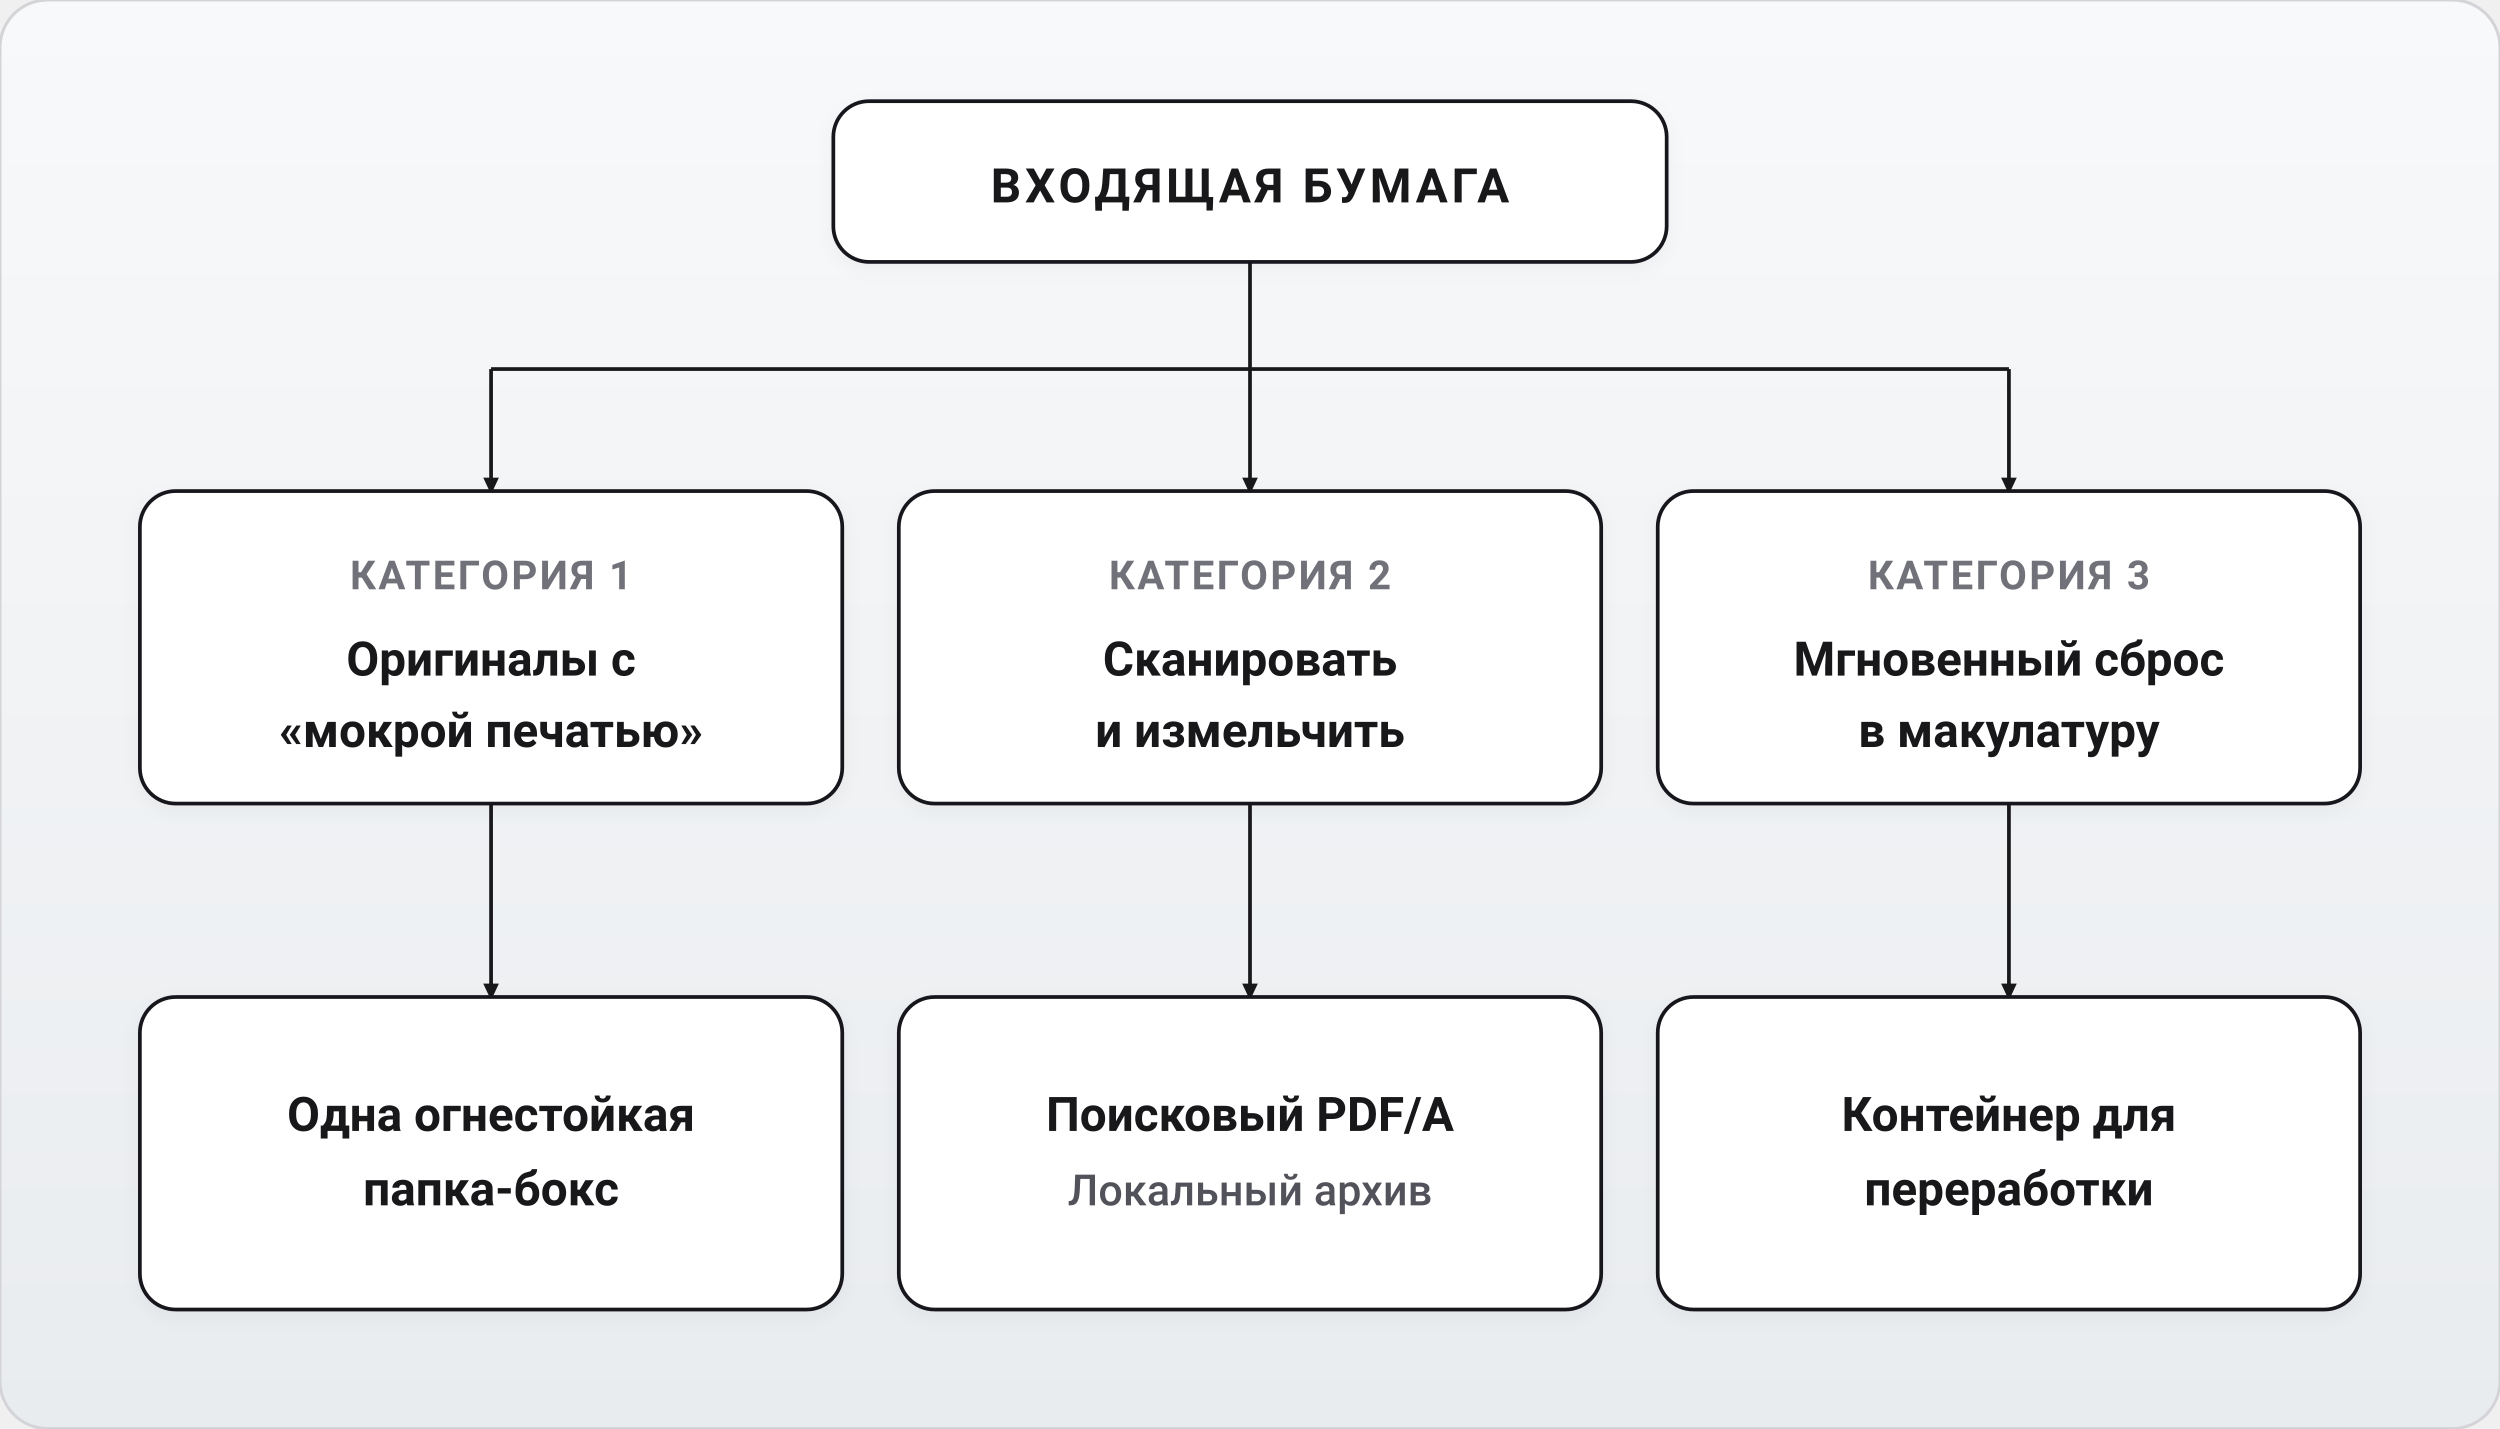
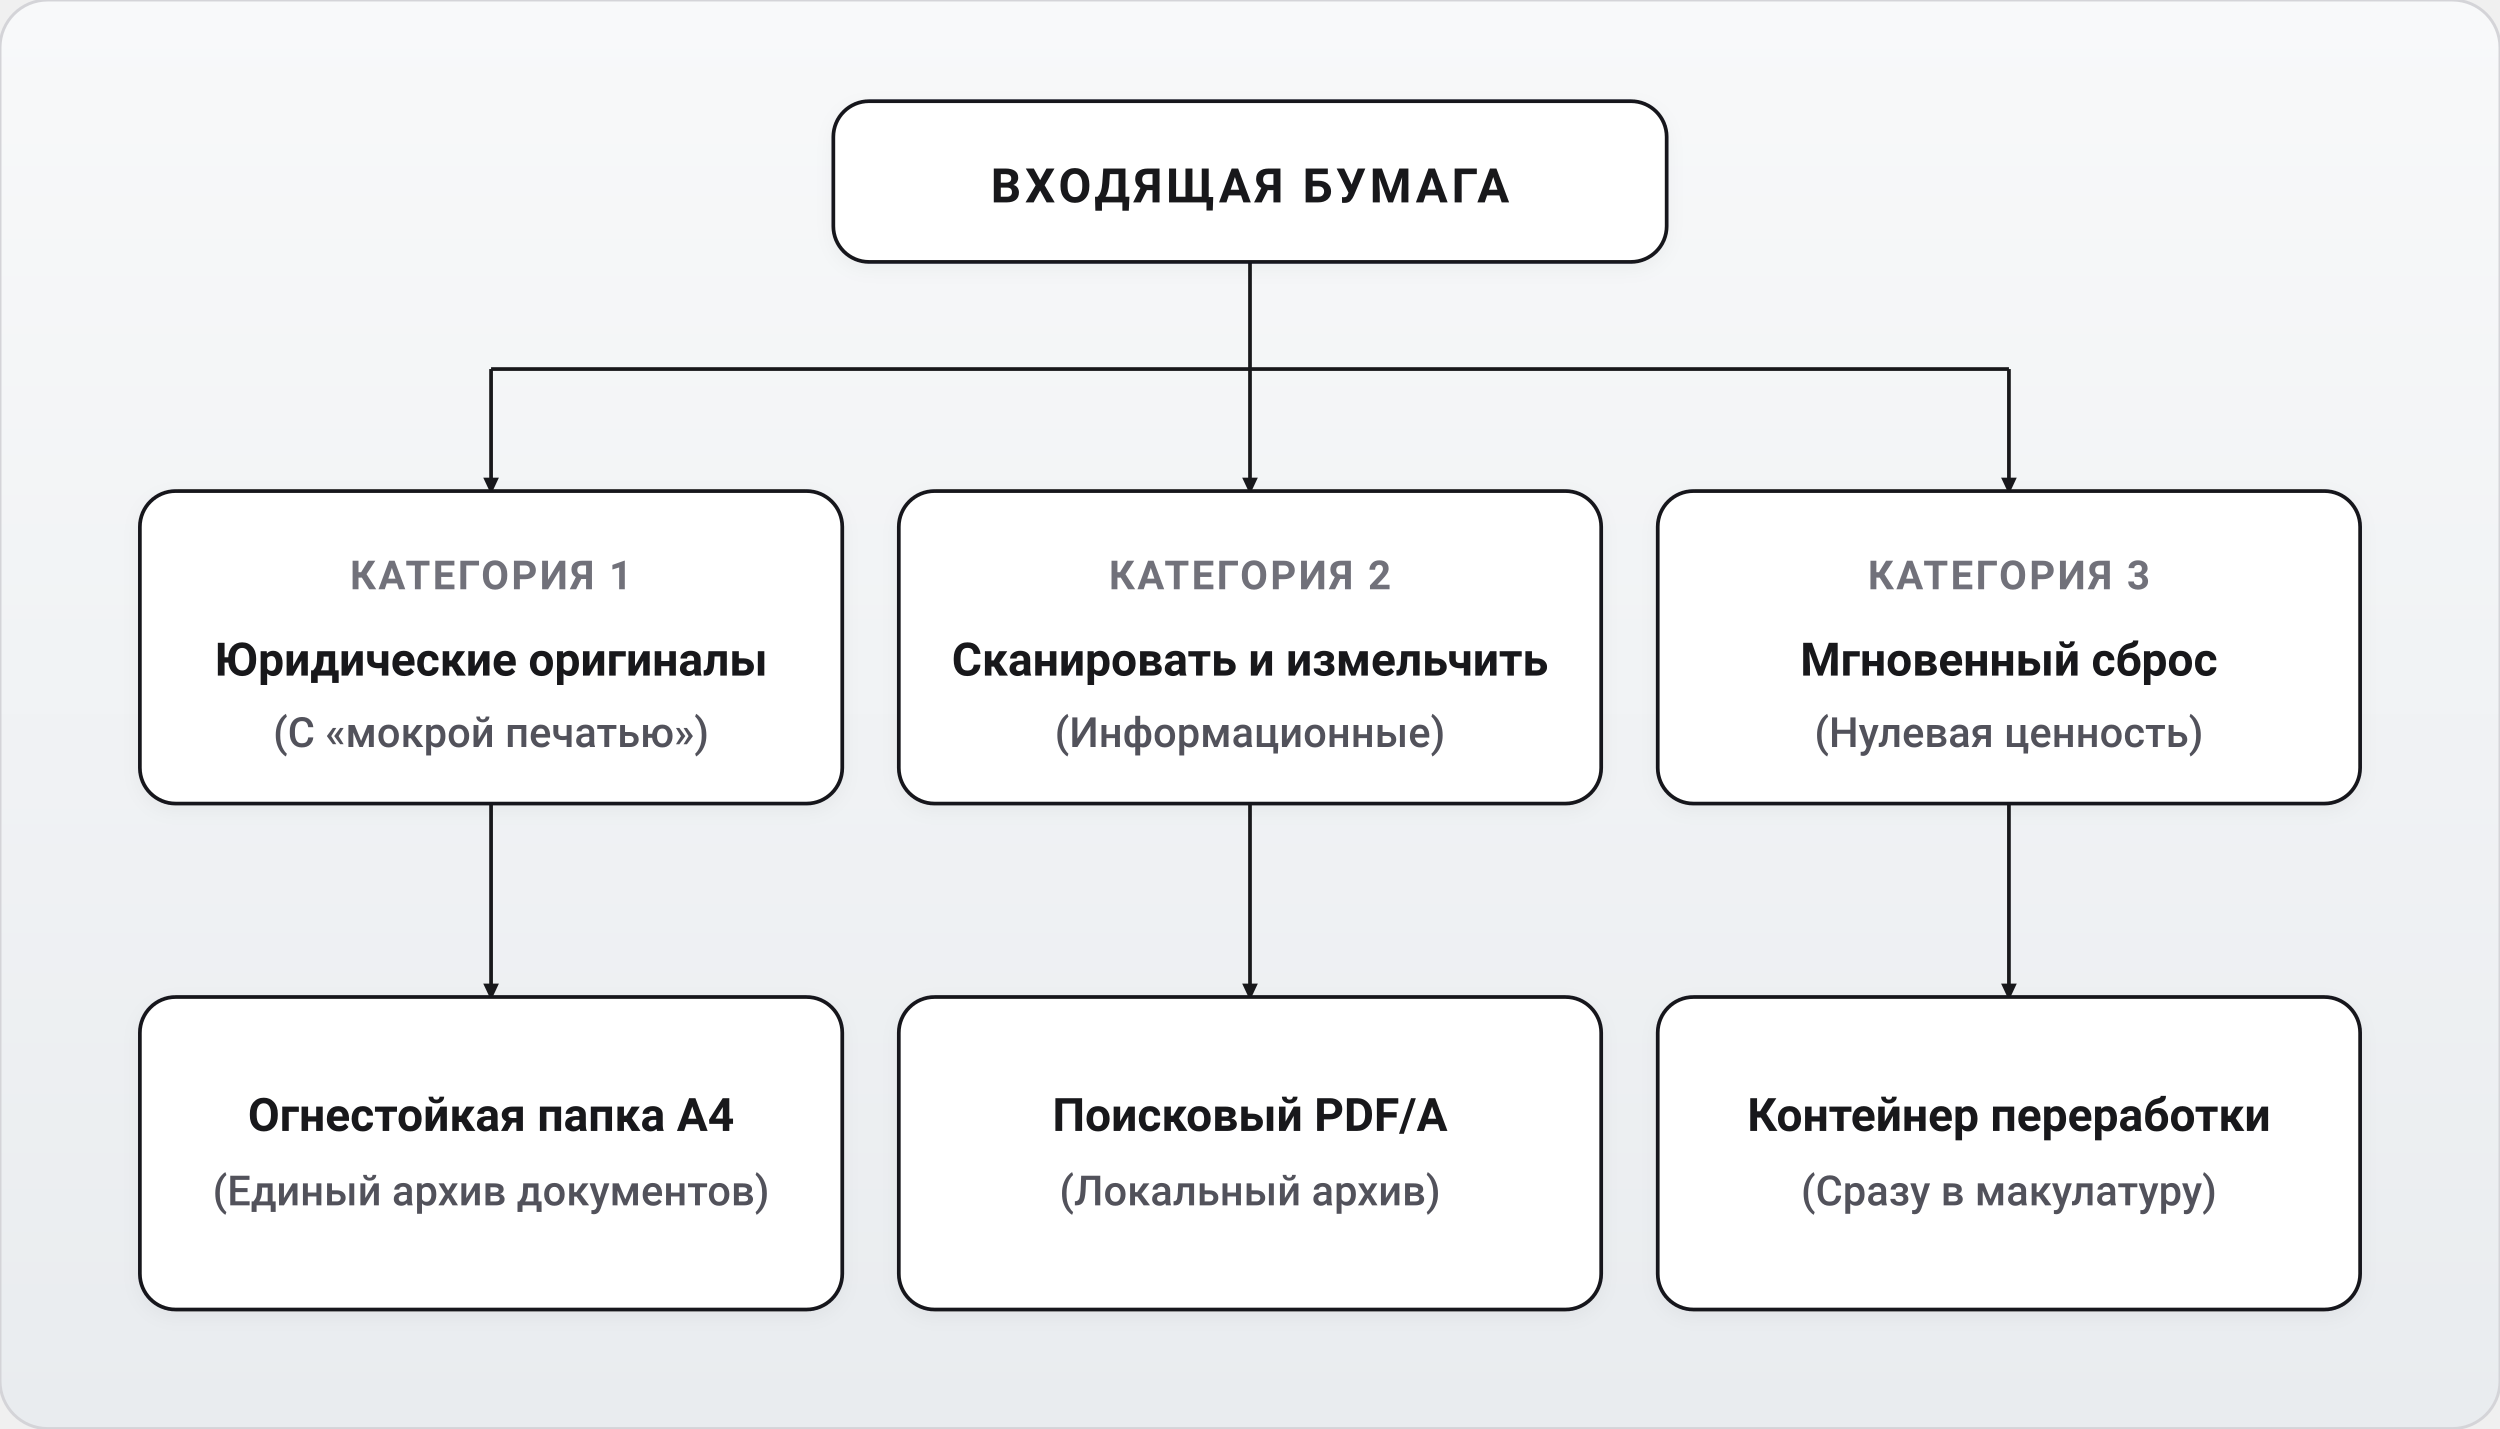
<svg xmlns="http://www.w3.org/2000/svg" viewBox="0 0 840 480" width="100%" height="100%">
  <defs>
    <linearGradient id="bgGradient" x1="0%" y1="0%" x2="0%" y2="100%">
      <stop offset="0%" stop-color="#f8f9fa" />
      <stop offset="100%" stop-color="#e9ecef" />
    </linearGradient>
    <filter id="cardShadow" x="-5%" y="-5%" width="110%" height="115%" filterUnits="userSpaceOnUse">
      <feDropShadow dx="0" dy="2" stdDeviation="3" flood-opacity="0.04" />
    </filter>
    <marker id="arrow" viewBox="0 0 10 10" refX="7" refY="5" markerWidth="6" markerHeight="6" orient="auto-start-reverse">
      <path d="M 1 1.5 L 8.5 5 L 1 8.5 z" fill="#18181b" />
    </marker>
    <style>
      .text-title {
        font-family: -apple-system, BlinkMacSystemFont, "Segoe UI", Roboto, "Helvetica Neue", Arial, sans-serif;
        font-size: 16px;
        font-weight: 700;
        letter-spacing: 0.08em;
        fill: #18181b;
      }
      .text-cat {
        font-family: -apple-system, BlinkMacSystemFont, "Segoe UI", Roboto, "Helvetica Neue", Arial, sans-serif;
        font-size: 13.5px;
        font-weight: 700;
        letter-spacing: 0.06em;
        fill: #71717a;
      }
      .text-body-bold {
        font-family: -apple-system, BlinkMacSystemFont, "Segoe UI", Roboto, "Helvetica Neue", Arial, sans-serif;
-         font-size: 16px;
+         font-size: 15.5px;
        font-weight: 600;
        fill: #18181b;
      }
      .text-body-sub {
        font-family: -apple-system, BlinkMacSystemFont, "Segoe UI", Roboto, "Helvetica Neue", Arial, sans-serif;
-         font-size: 14.5px;
+         font-size: 14px;
        font-weight: 500;
        fill: #52525b;
      }
      .box {
        fill: #ffffff;
        stroke: #18181b;
        stroke-width: 1.25;
        rx: 12px;
        ry: 12px;
      }
      .connector {
        stroke: #18181b;
        stroke-width: 1.25;
        fill: none;
      }
    </style>
  </defs>
  <rect width="840" height="480" rx="16" fill="url(#bgGradient)" stroke="#d4d4d8" stroke-width="1" />
  <line x1="420" y1="88" x2="420" y2="124" class="connector" />
  <line x1="165" y1="124" x2="675" y2="124" class="connector" />
  <line x1="165" y1="124" x2="165" y2="165" class="connector" marker-end="url(#arrow)" />
  <line x1="420" y1="124" x2="420" y2="165" class="connector" marker-end="url(#arrow)" />
  <line x1="675" y1="124" x2="675" y2="165" class="connector" marker-end="url(#arrow)" />
  <line x1="165" y1="270" x2="165" y2="335" class="connector" marker-end="url(#arrow)" />
  <line x1="420" y1="270" x2="420" y2="335" class="connector" marker-end="url(#arrow)" />
  <line x1="675" y1="270" x2="675" y2="335" class="connector" marker-end="url(#arrow)" />
  <rect x="280" y="34" width="280" height="54" class="box" filter="url(#cardShadow)" />
  <text x="420" y="68" text-anchor="middle" class="text-title">ВХОДЯЩАЯ БУМАГА</text>
  <rect x="47" y="165" width="236" height="105" class="box" filter="url(#cardShadow)" />
  <text x="165" y="198" text-anchor="middle" class="text-cat">КАТЕГОРИЯ 1</text>
-   <text x="165" y="227" text-anchor="middle" class="text-body-bold">Оригиналы с</text>
-   <text x="165" y="251" text-anchor="middle" class="text-body-bold">«мокрой печатью»</text>
+   <text x="165" y="227" text-anchor="middle" class="text-body-bold">Юридические оригиналы</text>
+   <text x="165" y="251" text-anchor="middle" class="text-body-sub">(С «мокрой печатью»)</text>
  <rect x="302" y="165" width="236" height="105" class="box" filter="url(#cardShadow)" />
  <text x="420" y="198" text-anchor="middle" class="text-cat">КАТЕГОРИЯ 2</text>
-   <text x="420" y="227" text-anchor="middle" class="text-body-bold">Сканировать</text>
-   <text x="420" y="251" text-anchor="middle" class="text-body-bold">и измельчить</text>
+   <text x="420" y="227" text-anchor="middle" class="text-body-bold">Сканировать и измельчить</text>
+   <text x="420" y="251" text-anchor="middle" class="text-body-sub">(Информационные)</text>
  <rect x="557" y="165" width="236" height="105" class="box" filter="url(#cardShadow)" />
  <text x="675" y="198" text-anchor="middle" class="text-cat">КАТЕГОРИЯ 3</text>
  <text x="675" y="227" text-anchor="middle" class="text-body-bold">Мгновенный сброс</text>
-   <text x="675" y="251" text-anchor="middle" class="text-body-bold">в макулатуру</text>
+   <text x="675" y="251" text-anchor="middle" class="text-body-sub">(Нулевая ценность)</text>
  <rect x="47" y="335" width="236" height="105" class="box" filter="url(#cardShadow)" />
-   <text x="165" y="380" text-anchor="middle" class="text-body-bold">Одна огнестойкая</text>
-   <text x="165" y="405" text-anchor="middle" class="text-body-bold">папка-бокс</text>
+   <text x="165" y="380" text-anchor="middle" class="text-body-bold">Огнестойкая папка A4</text>
+   <text x="165" y="405" text-anchor="middle" class="text-body-sub">(Единый архив документов)</text>
  <rect x="302" y="335" width="236" height="105" class="box" filter="url(#cardShadow)" />
  <text x="420" y="380" text-anchor="middle" class="text-body-bold">Поисковый PDF/A</text>
-   <text x="420" y="405" text-anchor="middle" class="text-body-sub">Локальный архив</text>
+   <text x="420" y="405" text-anchor="middle" class="text-body-sub">(Локальный архив)</text>
  <rect x="557" y="335" width="236" height="105" class="box" filter="url(#cardShadow)" />
-   <text x="675" y="380" text-anchor="middle" class="text-body-bold">Контейнер для</text>
-   <text x="675" y="405" text-anchor="middle" class="text-body-bold">переработки</text>
+   <text x="675" y="380" text-anchor="middle" class="text-body-bold">Контейнер переработки</text>
+   <text x="675" y="405" text-anchor="middle" class="text-body-sub">(Сразу в макулатуру)</text>
</svg>
